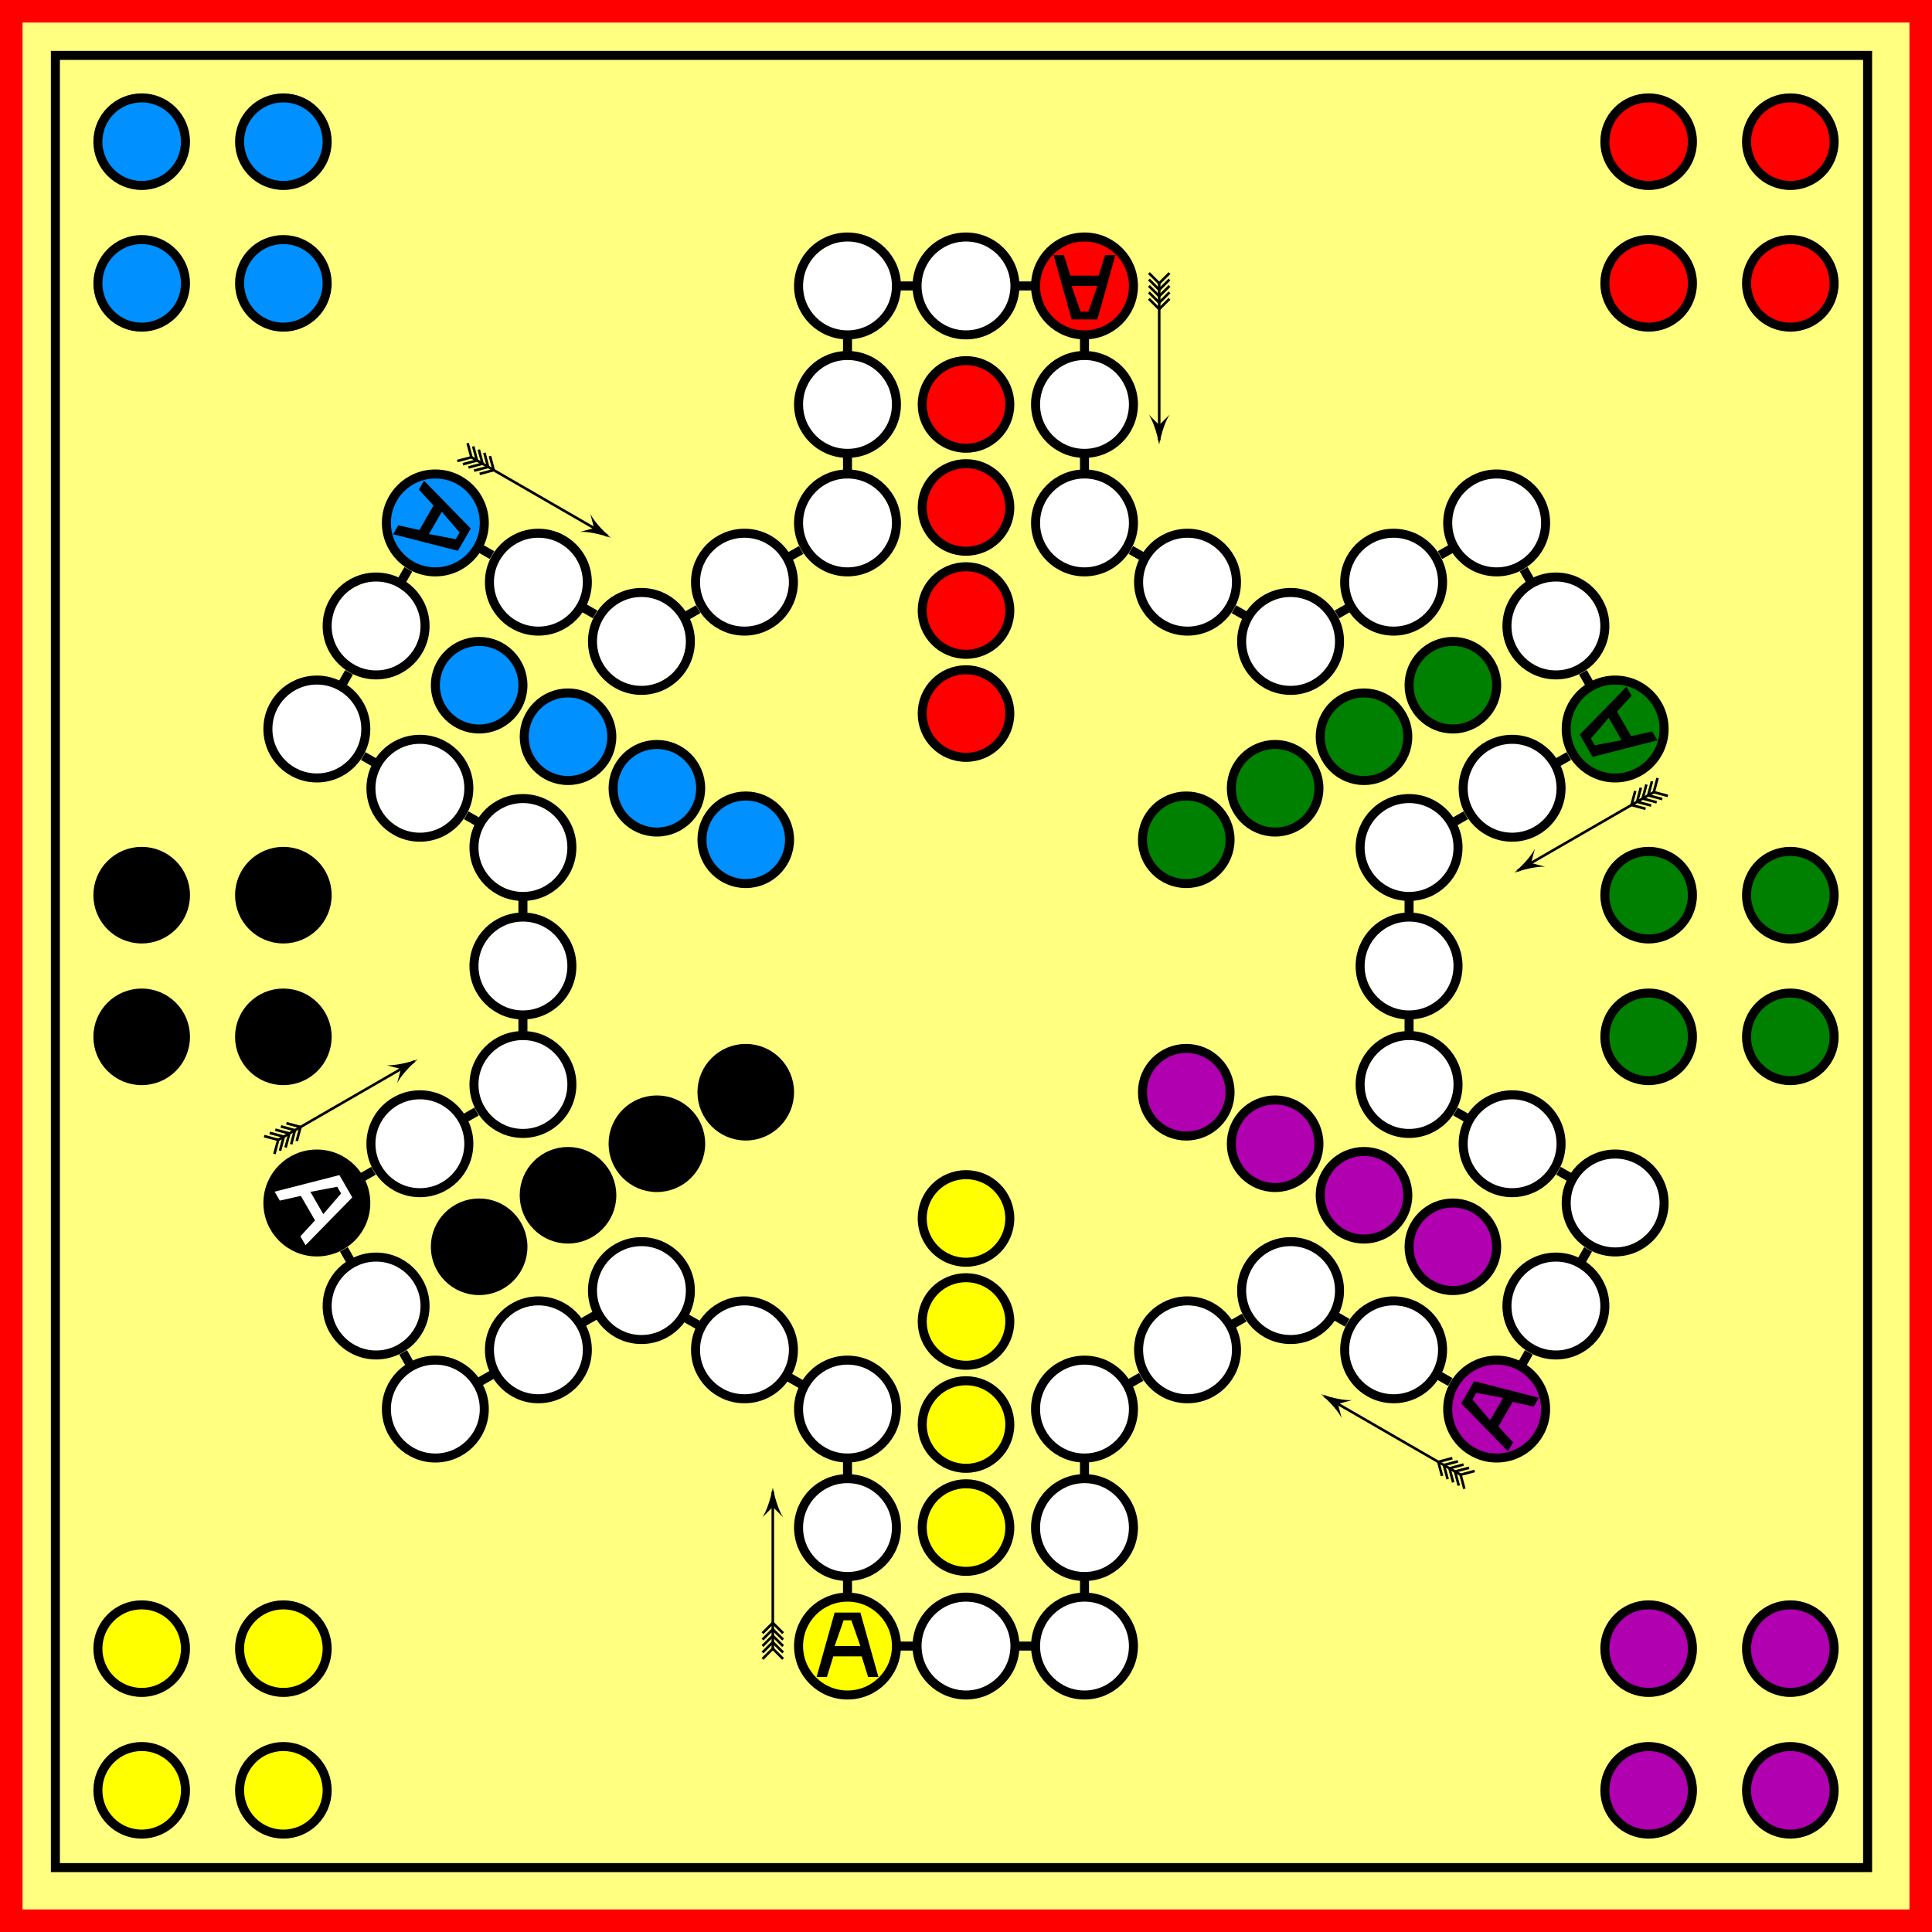
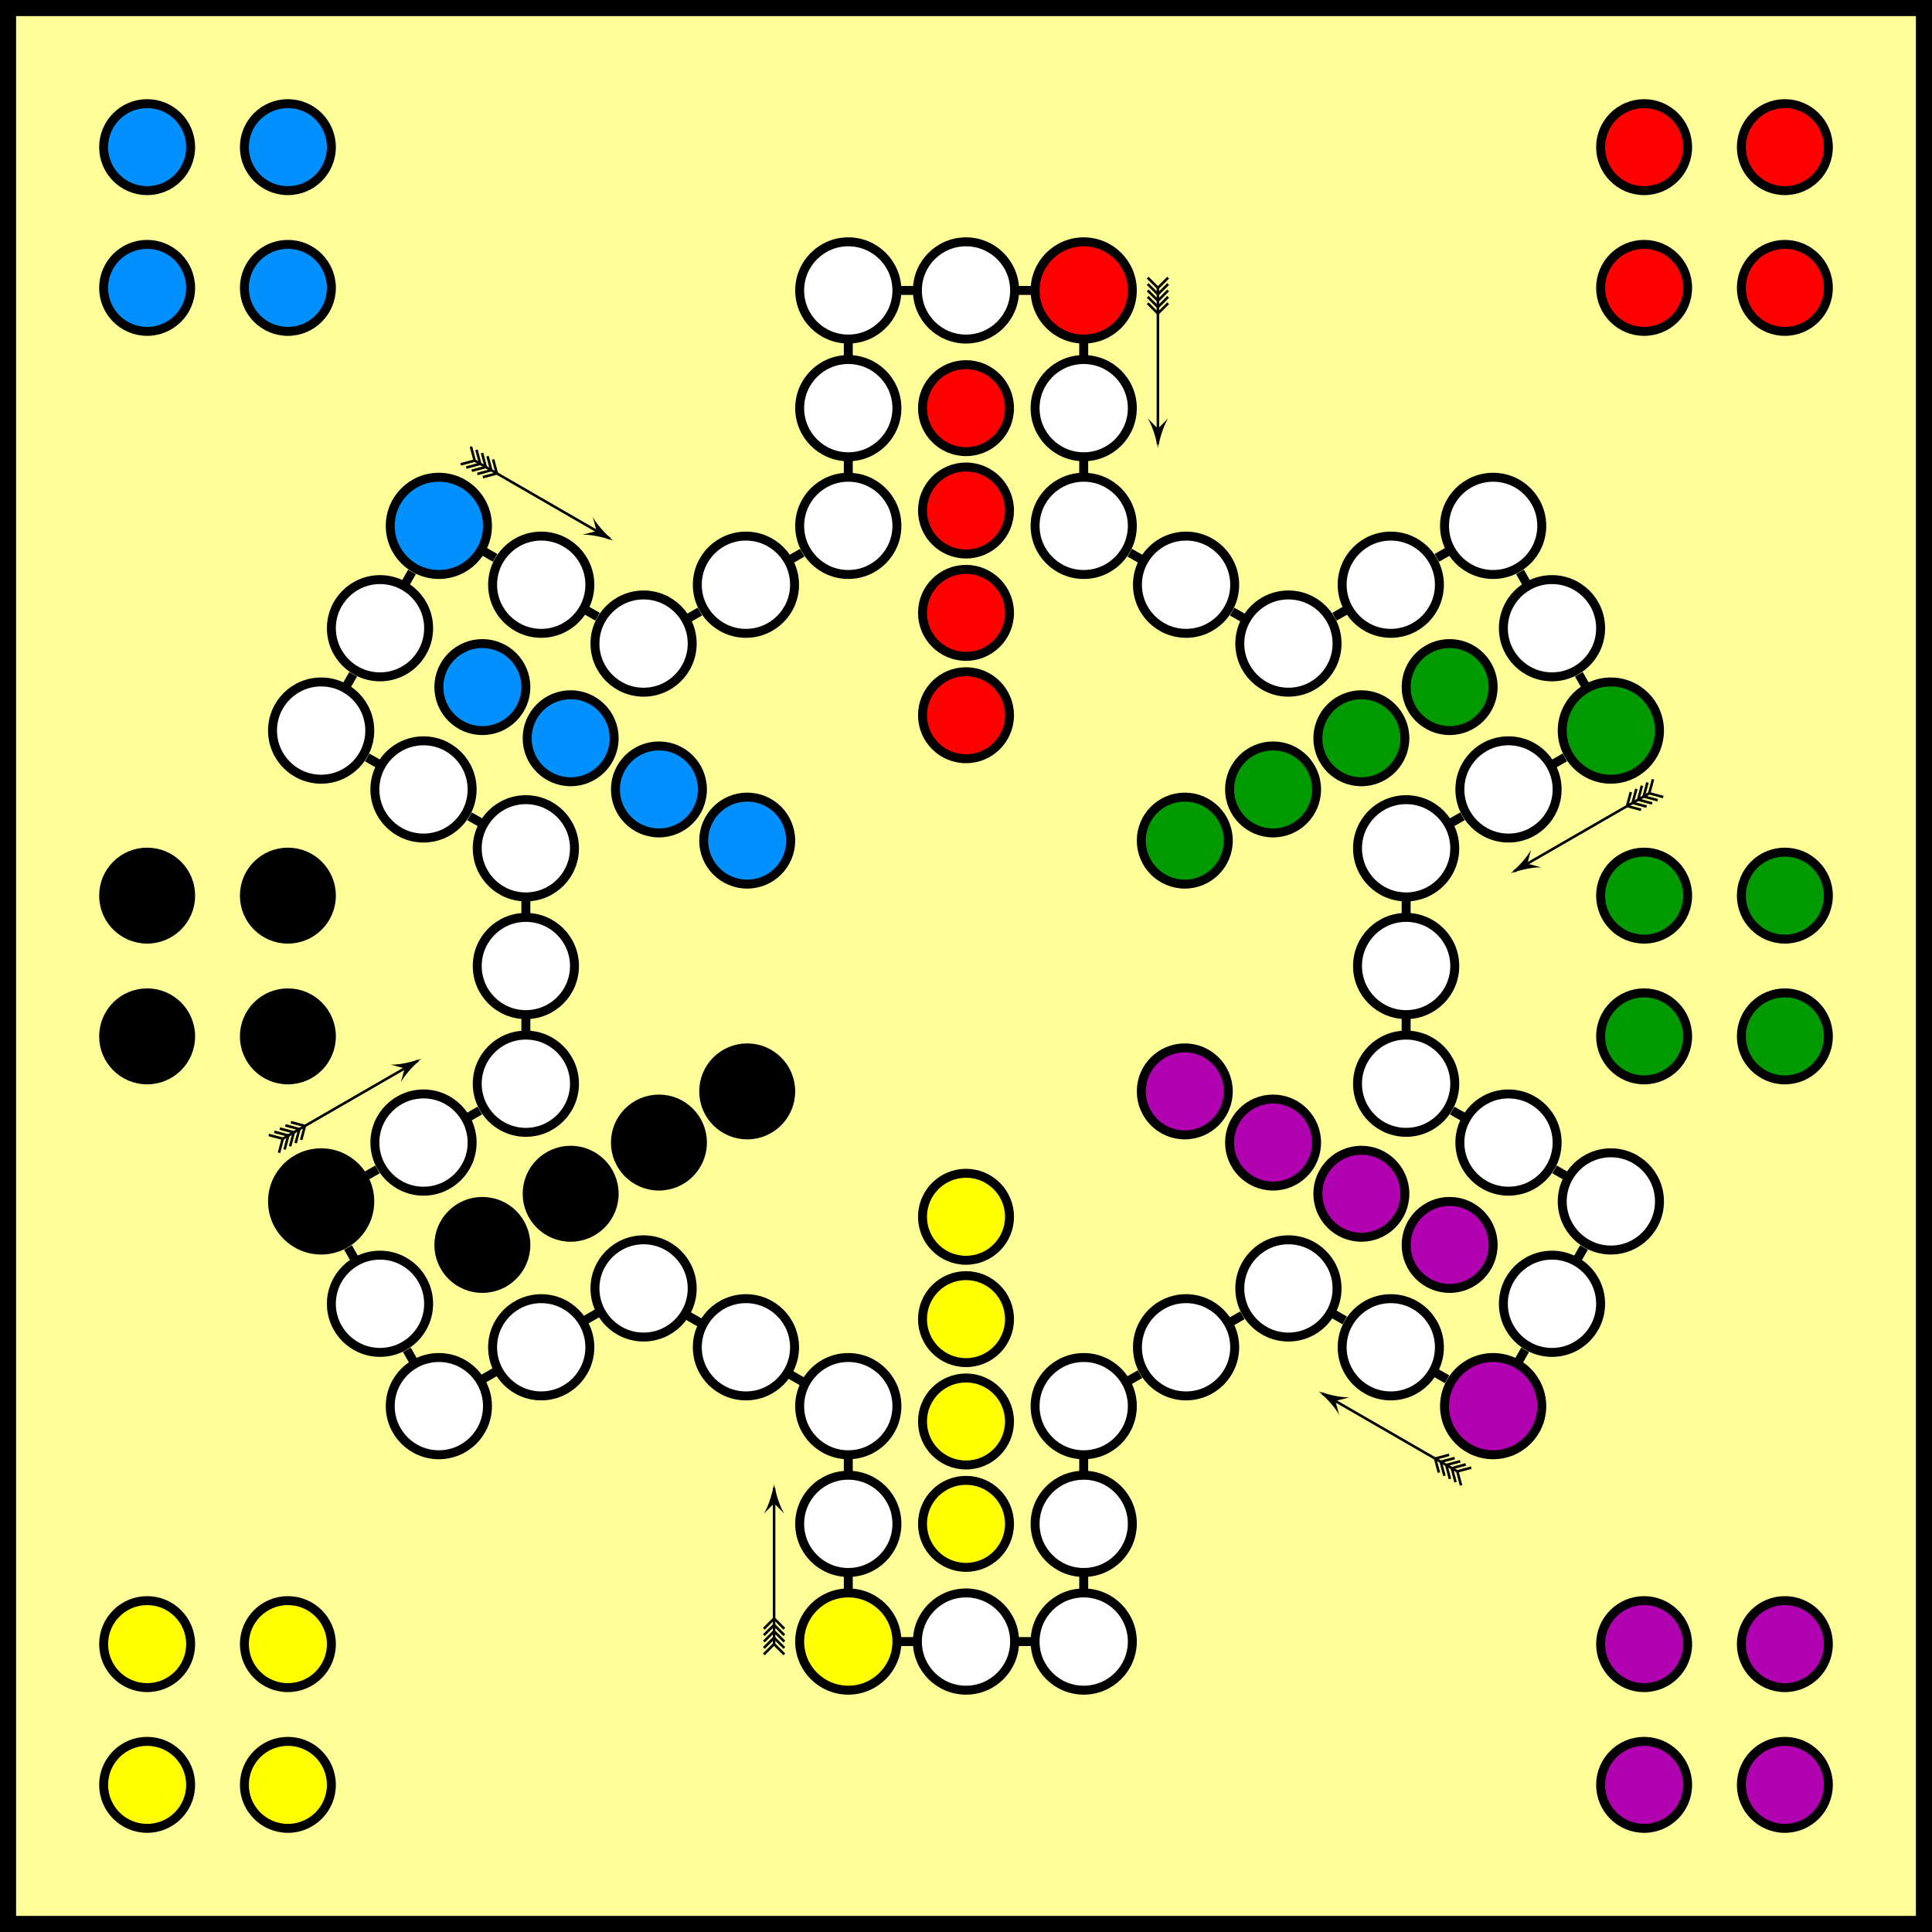
- <svg xmlns="http://www.w3.org/2000/svg" xmlns:xlink="http://www.w3.org/1999/xlink" width="1500" height="1500" version="1.1" id="svg13581">
+ <svg xmlns="http://www.w3.org/2000/svg" xmlns:xlink="http://www.w3.org/1999/xlink" width="1200" height="1200" version="1.1" id="svg13581">
  <defs id="defs13251">
-     <circle id="cw" cx="0" cy="0" r="38" fill="white" stroke="black" stroke-width="7" />
-     <circle id="cy" cx="0" cy="0" r="38" fill="yellow" stroke="black" stroke-width="7" />
-     <circle id="cg" cx="0" cy="0" r="38" fill="green" stroke="black" stroke-width="7" />
-     <circle id="cr" cx="0" cy="0" r="38" fill="red" stroke="black" stroke-width="7" />
-     <circle id="cb" cx="0" cy="0" r="38" fill="black" stroke="black" stroke-width="7" />
-     <circle id="cbl" cx="0" cy="0" r="38" fill="#0090ff" stroke="black" stroke-width="7" />
-     <circle id="cp" cx="0" cy="0" r="38" fill="#b000b0" stroke="black" stroke-width="7" />
-     <circle id="csy" cx="0" cy="0" r="34" fill="yellow" stroke="black" stroke-width="7" />
-     <circle id="csg" cx="0" cy="0" r="34" fill="green" stroke="black" stroke-width="7" />
-     <circle id="csr" cx="0" cy="0" r="34" fill="red" stroke="black" stroke-width="7" />
-     <circle id="csb" cx="0" cy="0" r="34" fill="black" stroke="black" stroke-width="7" />
-     <circle id="csbl" cx="0" cy="0" r="34" fill="#0090ff" stroke="black" stroke-width="7" />
-     <circle id="csp" cx="0" cy="0" r="34" fill="#b000b0" stroke="black" stroke-width="7" />
-     <line id="lh" x1="0" y1="0" x2="16" y2="0" stroke="black" stroke-width="7" />
-     <line id="lv" x1="0" y1="0" x2="0" y2="16" stroke="black" stroke-width="7" />
-     <line id="lru" x1="0" y1="0" x2="14" y2="8" stroke="black" stroke-width="7" />
-     <line id="lro" x1="0" y1="0" x2="14" y2="-8" stroke="black" stroke-width="7" />
-     <line id="llu" x1="0" y1="0" x2="-14" y2="8" stroke="black" stroke-width="7" />
-     <line id="llo" x1="0" y1="0" x2="-14" y2="-8" stroke="black" stroke-width="7" />
-     <line id="lru2" x1="0" y1="0" x2="8" y2="14" stroke="black" stroke-width="7" />
-     <line id="lro2" x1="0" y1="0" x2="8" y2="-14" stroke="black" stroke-width="7" />
-     <line id="llu2" x1="0" y1="0" x2="-8" y2="14" stroke="black" stroke-width="7" />
-     <line id="llo2" x1="0" y1="0" x2="-8" y2="-14" stroke="black" stroke-width="7" />
+     <circle id="cw" cx="0" cy="0" r="38" fill="#ffffff" stroke="#000000" stroke-width="7" />
+     <circle id="cy" cx="0" cy="0" r="38" fill="#ffff00" stroke="#000000" stroke-width="7" />
+     <circle id="cg" cx="0" cy="0" r="38" fill="#008000" stroke="#000000" stroke-width="7" />
+     <circle id="cr" cx="0" cy="0" r="38" fill="#ff0000" stroke="#000000" stroke-width="7" />
+     <circle id="cb" cx="0" cy="0" r="38" fill="#000000" stroke="#000000" stroke-width="7" />
+     <circle id="cbl" cx="0" cy="0" r="38" fill="#0090ff" stroke="#000000" stroke-width="7" />
+     <circle id="cp" cx="0" cy="0" r="38" fill="#b000b0" stroke="#000000" stroke-width="7" />
+     <circle id="csy" cx="0" cy="0" r="34" fill="#ffff00" stroke="#000000" stroke-width="7" />
+     <circle id="csg" cx="0" cy="0" r="34" fill="#008000" stroke="#000000" stroke-width="7" />
+     <circle id="csr" cx="0" cy="0" r="34" fill="#ff0000" stroke="#000000" stroke-width="7" />
+     <circle id="csb" cx="0" cy="0" r="34" fill="#000000" stroke="#000000" stroke-width="7" />
+     <circle id="csbl" cx="0" cy="0" r="34" fill="#0090ff" stroke="#000000" stroke-width="7" />
+     <circle id="csp" cx="0" cy="0" r="34" fill="#b000b0" stroke="#000000" stroke-width="7" />
+     <line id="lh" x1="0" y1="0" x2="16" y2="0" stroke="#000000" stroke-width="7" />
+     <line id="lv" x1="0" y1="0" x2="0" y2="16" stroke="#000000" stroke-width="7" />
+     <line id="lru" x1="0" y1="0" x2="14" y2="8" stroke="#000000" stroke-width="7" />
+     <line id="lro" x1="0" y1="0" x2="14" y2="-8" stroke="#000000" stroke-width="7" />
+     <line id="llu" x1="0" y1="0" x2="-14" y2="8" stroke="#000000" stroke-width="7" />
+     <line id="llo" x1="0" y1="0" x2="-14" y2="-8" stroke="#000000" stroke-width="7" />
+     <line id="lru2" x1="0" y1="0" x2="8" y2="14" stroke="#000000" stroke-width="7" />
+     <line id="lro2" x1="0" y1="0" x2="8" y2="-14" stroke="#000000" stroke-width="7" />
+     <line id="llu2" x1="0" y1="0" x2="-8" y2="14" stroke="#000000" stroke-width="7" />
+     <line id="llo2" x1="0" y1="0" x2="-8" y2="-14" stroke="#000000" stroke-width="7" />
    <symbol id="arrow">
-       <line x1="750" y1="750" x2="872" y2="750" stroke="black" stroke-width="2" id="line13173" />
-       <line x1="750" y1="750" x2="742" y2="742" stroke="black" stroke-width="2" id="line13175" />
-       <line x1="750" y1="750" x2="742" y2="758" stroke="black" stroke-width="2" id="line13177" />
-       <line x1="755" y1="750" x2="747" y2="742" stroke="black" stroke-width="2" id="line13179" />
-       <line x1="755" y1="750" x2="747" y2="758" stroke="black" stroke-width="2" id="line13181" />
-       <line x1="760" y1="750" x2="752" y2="742" stroke="black" stroke-width="2" id="line13183" />
-       <line x1="760" y1="750" x2="752" y2="758" stroke="black" stroke-width="2" id="line13185" />
-       <line x1="765" y1="750" x2="757" y2="742" stroke="black" stroke-width="2" id="line13187" />
-       <line x1="765" y1="750" x2="757" y2="758" stroke="black" stroke-width="2" id="line13189" />
-       <line x1="770" y1="750" x2="762" y2="742" stroke="black" stroke-width="2" id="line13191" />
-       <line x1="770" y1="750" x2="762" y2="758" stroke="black" stroke-width="2" id="line13193" />
-       <path d="M 875,750 A 70 20 0 0 1 852,742 l 8,8" id="path13195" />
-       <path d="M 875,750 A 70 20 0 0 0 852,758 l 8,-8" id="path13197" />
+       <line x1="750" y1="750" x2="872" y2="750" stroke="#000000" stroke-width="2" id="line13173" />
+       <line x1="750" y1="750" x2="742" y2="742" stroke="#000000" stroke-width="2" id="line13175" />
+       <line x1="750" y1="750" x2="742" y2="758" stroke="#000000" stroke-width="2" id="line13177" />
+       <line x1="755" y1="750" x2="747" y2="742" stroke="#000000" stroke-width="2" id="line13179" />
+       <line x1="755" y1="750" x2="747" y2="758" stroke="#000000" stroke-width="2" id="line13181" />
+       <line x1="760" y1="750" x2="752" y2="742" stroke="#000000" stroke-width="2" id="line13183" />
+       <line x1="760" y1="750" x2="752" y2="758" stroke="#000000" stroke-width="2" id="line13185" />
+       <line x1="765" y1="750" x2="757" y2="742" stroke="#000000" stroke-width="2" id="line13187" />
+       <line x1="765" y1="750" x2="757" y2="758" stroke="#000000" stroke-width="2" id="line13189" />
+       <line x1="770" y1="750" x2="762" y2="742" stroke="#000000" stroke-width="2" id="line13191" />
+       <line x1="770" y1="750" x2="762" y2="758" stroke="#000000" stroke-width="2" id="line13193" />
+       <path d="m 875,750 a 70,20 0 0 1 -23,-8 l 8,8" id="path13195" />
+       <path d="m 875,750 a 70,20 0 0 0 -23,8 l 8,-8" id="path13197" />
    </symbol>
    <symbol id="ya">
-       <path d="M 726,774 l 14,-50 l 20,0 l 14,50 l -8,0 l -5,-16 l -22,0 l -5,16 l -8,0" id="path13202" />
-       <path d="M 742,750 l 18,0 l -7,-20 l -6,0 l -7,20" fill="yellow" id="path13204" />
+       <path d="m 726,774 14,-50 h 20 l 14,50 h -8 l -5,-16 h -22 l -5,16 h -8" id="path13202" />
+       <path d="m 742,750 h 18 l -7,-20 h -6 l -7,20" fill="#ffff00" id="path13204" />
    </symbol>
    <symbol id="ra">
-       <path d="M 726,774 l 14,-50 l 20,0 l 14,50 l -8,0 l -5,-16 l -22,0 l -5,16 l -8,0" id="path13209" />
-       <path d="M 742,750 l 18,0 l -7,-20 l -6,0 l -7,20" fill="red" id="path13211" />
+       <path d="m 726,774 14,-50 h 20 l 14,50 h -8 l -5,-16 h -22 l -5,16 h -8" id="path13209" />
+       <path d="m 742,750 h 18 l -7,-20 h -6 l -7,20" fill="#ff0000" id="path13211" />
    </symbol>
    <symbol id="ga">
-       <path d="M 726,774 l 14,-50 l 20,0 l 14,50 l -8,0 l -5,-16 l -22,0 l -5,16 l -8,0" id="path13216" />
-       <path d="M 742,750 l 18,0 l -7,-20 l -6,0 l -7,20" fill="green" id="path13218" />
+       <path d="m 726,774 14,-50 h 20 l 14,50 h -8 l -5,-16 h -22 l -5,16 h -8" id="path13216" />
+       <path d="m 742,750 h 18 l -7,-20 h -6 l -7,20" fill="#008000" id="path13218" />
    </symbol>
    <symbol id="ba">
-       <path d="M 726,774 l 14,-50 l 20,0 l 14,50 l -8,0 l -5,-16 l -22,0 l -5,16 l -8,0" fill="white" id="path13223" />
-       <path d="M 742,750 l 18,0 l -7,-20 l -6,0 l -7,20" fill="black" id="path13225" />
+       <path d="m 726,774 14,-50 h 20 l 14,50 h -8 l -5,-16 h -22 l -5,16 h -8" fill="#ffffff" id="path13223" />
+       <path d="m 742,750 h 18 l -7,-20 h -6 l -7,20" fill="#000000" id="path13225" />
    </symbol>
    <symbol id="bla">
-       <path d="M 726,774 l 14,-50 l 20,0 l 14,50 l -8,0 l -5,-16 l -22,0 l -5,16 l -8,0" id="path13230" />
-       <path d="M 742,750 l 18,0 l -7,-20 l -6,0 l -7,20" fill="#0090ff" id="path13232" />
+       <path d="m 726,774 14,-50 h 20 l 14,50 h -8 l -5,-16 h -22 l -5,16 h -8" id="path13230" />
+       <path d="m 742,750 h 18 l -7,-20 h -6 l -7,20" fill="#0090ff" id="path13232" />
    </symbol>
    <symbol id="pa">
-       <path d="M 726,774 l 14,-50 l 20,0 l 14,50 l -8,0 l -5,-16 l -22,0 l -5,16 l -8,0" id="path13237" />
-       <path d="M 742,750 l 18,0 l -7,-20 l -6,0 l -7,20" fill="#b000b0" id="path13239" />
+       <path d="m 726,774 14,-50 h 20 l 14,50 h -8 l -5,-16 h -22 l -5,16 h -8" id="path13237" />
+       <path d="m 742,750 h 18 l -7,-20 h -6 l -7,20" fill="#b000b0" id="path13239" />
    </symbol>
    <symbol id="bb">
-       <path d="M 740,770 l 0,-40 l 8,0 A 12,12 0 0 1 750,754 l 0,-8 A 12,12 0 0 1 750,770 l -8,0" id="path13244" />
-       <path d="M 747,763 l 0,-9 l 1,0 A 6,4.5 0 0 1 748,763 l -1,0" fill="#ffff80" id="path13246" />
-       <path d="M 747,746 l 0,-9 l 1,0 A 6,4.5 0 0 1 748,746 l -1,0" fill="#ffff80" id="path13248" />
+       <path d="m 740,770 v -40 h 8 a 12.042,12.042 0 0 1 2,24 v -8 a 12,12 0 0 1 0,24 h -8" id="path13244" />
+       <path d="m 747,763 v -9 h 1 a 6,4.5 0 0 1 0,9 h -1" fill="#ffff80" id="path13246" />
+       <path d="m 747,746 v -9 h 1 a 6,4.5 0 0 1 0,9 h -1" fill="#ffff80" id="path13248" />
    </symbol>
  </defs>
-   <rect x="0" y="0" width="1500" height="1500" fill="#ffff80" stroke="red" stroke-width="35" id="rect13253" />
-   <rect x="43" y="43" width="1407" height="1407" fill="none" stroke="black" stroke-width="7" id="rect13255" />
-   <use x="658" y="222" xlink:href="#cw" id="use13257" />
-   <use x="696" y="222" xlink:href="#lh" id="use13259" />
-   <use x="750" y="222" xlink:href="#cw" id="use13261" />
-   <use x="788" y="222" xlink:href="#lh" id="use13263" />
-   <use x="842" y="222" xlink:href="#cr" id="use13265" />
-   <use x="658" y="260" xlink:href="#lv" id="use13267" />
-   <use x="842" y="260" xlink:href="#lv" id="use13269" />
-   <use x="658" y="314" xlink:href="#cw" id="use13271" />
-   <use x="842" y="314" xlink:href="#cw" id="use13273" />
-   <use x="658" y="352" xlink:href="#lv" id="use13275" />
-   <use x="842" y="352" xlink:href="#lv" id="use13277" />
-   <use x="658" y="406" xlink:href="#cw" id="use13279" />
-   <use x="842" y="406" xlink:href="#cw" id="use13281" />
-   <use x="622" y="427" xlink:href="#llu" id="use13283" />
-   <use x="878" y="427" xlink:href="#lru" id="use13285" />
-   <use x="578" y="452" xlink:href="#cw" id="use13287" />
-   <use x="922" y="452" xlink:href="#cw" id="use13289" />
-   <use x="542" y="473" xlink:href="#llu" id="use13291" />
-   <use x="958" y="473" xlink:href="#lru" id="use13293" />
-   <use x="498" y="498" xlink:href="#cw" id="use13295" />
-   <use x="1002" y="498" xlink:href="#cw" id="use13297" />
-   <use x="1038" y="477" xlink:href="#lro" id="use13299" />
-   <use x="462" y="477" xlink:href="#llo" id="use13301" />
-   <use x="418" y="452" xlink:href="#cw" id="use13303" />
-   <use x="1082" y="452" xlink:href="#cw" id="use13305" />
-   <use x="382" y="431" xlink:href="#llo" id="use13307" />
-   <use x="1118" y="431" xlink:href="#lro" id="use13309" />
-   <use x="338" y="406" xlink:href="#cbl" id="use13311" />
-   <use x="1162" y="406" xlink:href="#cw" id="use13313" />
-   <use x="317" y="442" xlink:href="#llu2" id="use13315" />
-   <use x="1183" y="442" xlink:href="#lru2" id="use13317" />
-   <use x="292" y="486" xlink:href="#cw" id="use13319" />
-   <use x="1208" y="486" xlink:href="#cw" id="use13321" />
-   <use x="271" y="522" xlink:href="#llu2" id="use13323" />
-   <use x="1229" y="522" xlink:href="#lru2" id="use13325" />
-   <use x="246" y="566" xlink:href="#cw" id="use13327" />
-   <use x="1254" y="566" xlink:href="#cg" id="use13329" />
-   <use x="282" y="587" xlink:href="#lru" id="use13331" />
-   <use x="1218" y="587" xlink:href="#llu" id="use13333" />
-   <use x="326" y="612" xlink:href="#cw" id="use13335" />
-   <use x="1174" y="612" xlink:href="#cw" id="use13337" />
-   <use x="362" y="633" xlink:href="#lru" id="use13339" />
-   <use x="1138" y="633" xlink:href="#llu" id="use13341" />
-   <use x="406" y="658" xlink:href="#cw" id="use13343" />
-   <use x="1094" y="658" xlink:href="#cw" id="use13345" />
-   <use x="406" y="696" xlink:href="#lv" id="use13347" />
-   <use x="1094" y="696" xlink:href="#lv" id="use13349" />
-   <use x="406" y="750" xlink:href="#cw" id="use13351" />
-   <use x="1094" y="750" xlink:href="#cw" id="use13353" />
-   <use x="406" y="788" xlink:href="#lv" id="use13355" />
-   <use x="1094" y="788" xlink:href="#lv" id="use13357" />
-   <use x="406" y="842" xlink:href="#cw" id="use13359" />
-   <use x="1094" y="842" xlink:href="#cw" id="use13361" />
-   <use x="370" y="863" xlink:href="#llu" id="use13363" />
-   <use x="1130" y="863" xlink:href="#lru" id="use13365" />
-   <use x="326" y="888" xlink:href="#cw" id="use13367" />
-   <use x="1174" y="888" xlink:href="#cw" id="use13369" />
-   <use x="290" y="909" xlink:href="#llu" id="use13371" />
-   <use x="1210" y="909" xlink:href="#lru" id="use13373" />
-   <use x="246" y="934" xlink:href="#cb" id="use13375" />
-   <use x="1254" y="934" xlink:href="#cw" id="use13377" />
-   <use x="267" y="970" xlink:href="#lru2" id="use13379" />
-   <use x="1233" y="970" xlink:href="#llu2" id="use13381" />
-   <use x="292" y="1014" xlink:href="#cw" id="use13383" />
-   <use x="1208" y="1014" xlink:href="#cw" id="use13385" />
-   <use x="313" y="1050" xlink:href="#lru2" id="use13387" />
-   <use x="1187" y="1050" xlink:href="#llu2" id="use13389" />
-   <use x="338" y="1094" xlink:href="#cw" id="use13391" />
-   <use x="1162" y="1094" xlink:href="#cp" id="use13393" />
-   <use x="372" y="1073" xlink:href="#lro" id="use13395" />
-   <use x="1126" y="1073" xlink:href="#llo" id="use13397" />
-   <use x="418" y="1048" xlink:href="#cw" id="use13399" />
-   <use x="1082" y="1048" xlink:href="#cw" id="use13401" />
-   <use x="452" y="1027" xlink:href="#lro" id="use13403" />
-   <use x="1046" y="1027" xlink:href="#llo" id="use13405" />
-   <use x="498" y="1002" xlink:href="#cw" id="use13407" />
-   <use x="1002" y="1002" xlink:href="#cw" id="use13409" />
-   <use x="532" y="1023" xlink:href="#lru" id="use13411" />
-   <use x="966" y="1023" xlink:href="#llu" id="use13413" />
-   <use x="578" y="1048" xlink:href="#cw" id="use13415" />
-   <use x="922" y="1048" xlink:href="#cw" id="use13417" />
-   <use x="612" y="1069" xlink:href="#lru" id="use13419" />
-   <use x="886" y="1069" xlink:href="#llu" id="use13421" />
-   <use x="658" y="1094" xlink:href="#cw" id="use13423" />
-   <use x="842" y="1094" xlink:href="#cw" id="use13425" />
-   <use x="658" y="1132" xlink:href="#lv" id="use13427" />
-   <use x="842" y="1132" xlink:href="#lv" id="use13429" />
-   <use x="658" y="1186" xlink:href="#cw" id="use13431" />
-   <use x="842" y="1186" xlink:href="#cw" id="use13433" />
-   <use x="658" y="1224" xlink:href="#lv" id="use13435" />
-   <use x="842" y="1224" xlink:href="#lv" id="use13437" />
-   <use x="658" y="1278" xlink:href="#cy" id="use13439" />
-   <use x="842" y="1278" xlink:href="#cw" id="use13441" />
-   <use x="696" y="1278" xlink:href="#lh" id="use13443" />
-   <use x="788" y="1278" xlink:href="#lh" id="use13445" />
-   <use x="750" y="1278" xlink:href="#cw" id="use13447" />
-   <use x="750" y="1186" xlink:href="#csy" id="use13449" />
-   <use x="750" y="1106" xlink:href="#csy" id="use13451" />
-   <use x="750" y="1026" xlink:href="#csy" id="use13453" />
-   <use x="750" y="946" xlink:href="#csy" id="use13455" />
-   <use x="750" y="554" xlink:href="#csr" id="use13457" />
-   <use x="750" y="474" xlink:href="#csr" id="use13459" />
-   <use x="750" y="394" xlink:href="#csr" id="use13461" />
-   <use x="750" y="314" xlink:href="#csr" id="use13463" />
-   <use x="372" y="532" xlink:href="#csbl" id="use13465" />
-   <use x="441" y="572" xlink:href="#csbl" id="use13467" />
-   <use x="510" y="612" xlink:href="#csbl" id="use13469" />
-   <use x="579" y="652" xlink:href="#csbl" id="use13471" />
-   <use x="372" y="968" xlink:href="#csb" id="use13473" />
-   <use x="441" y="928" xlink:href="#csb" id="use13475" />
-   <use x="510" y="888" xlink:href="#csb" id="use13477" />
-   <use x="579" y="848" xlink:href="#csb" id="use13479" />
-   <use x="1128" y="968" xlink:href="#csp" id="use13481" />
-   <use x="1059" y="928" xlink:href="#csp" id="use13483" />
-   <use x="990" y="888" xlink:href="#csp" id="use13485" />
-   <use x="921" y="848" xlink:href="#csp" id="use13487" />
-   <use x="1128" y="532" xlink:href="#csg" id="use13489" />
-   <use x="1059" y="572" xlink:href="#csg" id="use13491" />
-   <use x="990" y="612" xlink:href="#csg" id="use13493" />
-   <use x="921" y="652" xlink:href="#csg" id="use13495" />
-   <use x="220" y="1280" xlink:href="#csy" id="use13497" />
-   <use x="220" y="1390" xlink:href="#csy" id="use13499" />
-   <use x="110" y="1280" xlink:href="#csy" id="use13501" />
-   <use x="110" y="1390" xlink:href="#csy" id="use13503" />
-   <use x="1280" y="1280" xlink:href="#csp" id="use13505" />
-   <use x="1280" y="1390" xlink:href="#csp" id="use13507" />
-   <use x="1390" y="1280" xlink:href="#csp" id="use13509" />
-   <use x="1390" y="1390" xlink:href="#csp" id="use13511" />
-   <use x="1280" y="110" xlink:href="#csr" id="use13513" />
-   <use x="1280" y="220" xlink:href="#csr" id="use13515" />
-   <use x="1390" y="110" xlink:href="#csr" id="use13517" />
-   <use x="1390" y="220" xlink:href="#csr" id="use13519" />
-   <use x="110" y="110" xlink:href="#csbl" id="use13521" />
-   <use x="110" y="220" xlink:href="#csbl" id="use13523" />
-   <use x="220" y="110" xlink:href="#csbl" id="use13525" />
-   <use x="220" y="220" xlink:href="#csbl" id="use13527" />
-   <use x="110" y="695" xlink:href="#csb" id="use13529" />
-   <use x="110" y="805" xlink:href="#csb" id="use13531" />
-   <use x="220" y="695" xlink:href="#csb" id="use13533" />
-   <use x="220" y="805" xlink:href="#csb" id="use13535" />
-   <use x="1280" y="695" xlink:href="#csg" id="use13537" />
-   <use x="1280" y="805" xlink:href="#csg" id="use13539" />
-   <use x="1390" y="695" xlink:href="#csg" id="use13541" />
-   <use x="1390" y="805" xlink:href="#csg" id="use13543" />
-   <use xlink:href="#arrow" transform="translate(-384,-395) rotate(30,750,750)" id="use13545" />
-   <use xlink:href="#arrow" transform="translate(150,-530) rotate(90,750,750)" id="use13547" />
-   <use xlink:href="#arrow" transform="translate(534,-135) rotate(150,750,750)" id="use13549" />
-   <use xlink:href="#arrow" transform="translate(384,395) rotate(210,750,750)" id="use13551" />
-   <use xlink:href="#arrow" transform="translate(-150,530) rotate(270,750,750)" id="use13553" />
-   <use xlink:href="#arrow" transform="translate(-534,135) rotate(330,750,750)" id="use13555" />
-   <use xlink:href="#ya" transform="translate(-92,528)" id="use13557" />
-   <use xlink:href="#ga" transform="translate(504,-184) rotate(240,750,750)" id="use13559" />
-   <use xlink:href="#ra" transform="translate(92,-528) rotate(180,750,750)" id="use13561" />
-   <use xlink:href="#ba" transform="translate(-504,184) rotate(60,750,750)" id="use13563" />
-   <use xlink:href="#bla" transform="translate(-412,-344) rotate(120,750,750)" id="use13565" />
-   <use xlink:href="#pa" transform="translate(412,344) rotate(300,750,750)" id="use13567" />
+   <g id="g5796" transform="translate(-24.31772,1285.561)">
+     <rect x="24.318" y="-1285.561" width="1200" height="1200" style="fill:#000000;stroke:none" id="rect1357" />
+     <rect x="34.318" y="-1275.561" width="1180" height="1180" style="fill:#ffff99;stroke:none" id="rect1359" />
+     <g id="g5641" transform="translate(38.20303,-1238.988)">
+       <use x="658" y="222" xlink:href="#cw" id="use13257" transform="matrix(0.794702,0,0,0.794702,-9.911813,-42.59856)" width="100%" height="100%" />
+       <use x="696" y="222" xlink:href="#lh" id="use13259" transform="matrix(0.794702,0,0,0.794702,-9.911813,-42.59856)" width="100%" height="100%" />
+       <use x="750" y="222" xlink:href="#cw" id="use13261" transform="matrix(0.794702,0,0,0.794702,-9.911813,-42.59856)" width="100%" height="100%" />
+       <use x="788" y="222" xlink:href="#lh" id="use13263" transform="matrix(0.794702,0,0,0.794702,-9.911813,-42.59856)" width="100%" height="100%" />
+       <use x="842" y="222" xlink:href="#cr" id="use13265" transform="matrix(0.794702,0,0,0.794702,-9.911813,-42.59856)" width="100%" height="100%" />
+       <use x="658" y="260" xlink:href="#lv" id="use13267" transform="matrix(0.794702,0,0,0.794702,-9.911813,-42.59856)" width="100%" height="100%" />
+       <use x="842" y="260" xlink:href="#lv" id="use13269" transform="matrix(0.794702,0,0,0.794702,-9.911813,-42.59856)" width="100%" height="100%" />
+       <use x="658" y="314" xlink:href="#cw" id="use13271" transform="matrix(0.794702,0,0,0.794702,-9.911813,-42.59856)" width="100%" height="100%" />
+       <use x="842" y="314" xlink:href="#cw" id="use13273" transform="matrix(0.794702,0,0,0.794702,-9.911813,-42.59856)" width="100%" height="100%" />
+       <use x="658" y="352" xlink:href="#lv" id="use13275" transform="matrix(0.794702,0,0,0.794702,-9.911813,-42.59856)" width="100%" height="100%" />
+       <use x="842" y="352" xlink:href="#lv" id="use13277" transform="matrix(0.794702,0,0,0.794702,-9.911813,-42.59856)" width="100%" height="100%" />
+       <use x="658" y="406" xlink:href="#cw" id="use13279" transform="matrix(0.794702,0,0,0.794702,-9.911813,-42.59856)" width="100%" height="100%" />
+       <use x="842" y="406" xlink:href="#cw" id="use13281" transform="matrix(0.794702,0,0,0.794702,-9.911813,-42.59856)" width="100%" height="100%" />
+       <use x="622" y="427" xlink:href="#llu" id="use13283" transform="matrix(0.794702,0,0,0.794702,-9.911813,-42.59856)" width="100%" height="100%" />
+       <use x="878" y="427" xlink:href="#lru" id="use13285" transform="matrix(0.794702,0,0,0.794702,-9.911813,-42.59856)" width="100%" height="100%" />
+       <use x="578" y="452" xlink:href="#cw" id="use13287" transform="matrix(0.794702,0,0,0.794702,-9.911813,-42.59856)" width="100%" height="100%" />
+       <use x="922" y="452" xlink:href="#cw" id="use13289" transform="matrix(0.794702,0,0,0.794702,-9.911813,-42.59856)" width="100%" height="100%" />
+       <use x="542" y="473" xlink:href="#llu" id="use13291" transform="matrix(0.794702,0,0,0.794702,-9.911813,-42.59856)" width="100%" height="100%" />
+       <use x="958" y="473" xlink:href="#lru" id="use13293" transform="matrix(0.794702,0,0,0.794702,-9.911813,-42.59856)" width="100%" height="100%" />
+       <use x="498" y="498" xlink:href="#cw" id="use13295" transform="matrix(0.794702,0,0,0.794702,-9.911813,-42.59856)" width="100%" height="100%" />
+       <use x="1002" y="498" xlink:href="#cw" id="use13297" transform="matrix(0.794702,0,0,0.794702,-9.911813,-42.59856)" width="100%" height="100%" />
+       <use x="1038" y="477" xlink:href="#lro" id="use13299" transform="matrix(0.794702,0,0,0.794702,-9.911813,-42.59856)" width="100%" height="100%" />
+       <use x="462" y="477" xlink:href="#llo" id="use13301" transform="matrix(0.794702,0,0,0.794702,-9.911813,-42.59856)" width="100%" height="100%" />
+       <use x="418" y="452" xlink:href="#cw" id="use13303" transform="matrix(0.794702,0,0,0.794702,-9.911813,-42.59856)" width="100%" height="100%" />
+       <use x="1082" y="452" xlink:href="#cw" id="use13305" transform="matrix(0.794702,0,0,0.794702,-9.911813,-42.59856)" width="100%" height="100%" />
+       <use x="382" y="431" xlink:href="#llo" id="use13307" transform="matrix(0.794702,0,0,0.794702,-9.911813,-42.59856)" width="100%" height="100%" />
+       <use x="1118" y="431" xlink:href="#lro" id="use13309" transform="matrix(0.794702,0,0,0.794702,-9.911813,-42.59856)" width="100%" height="100%" />
+       <use x="338" y="406" xlink:href="#cbl" id="use13311" transform="matrix(0.794702,0,0,0.794702,-9.911813,-42.59856)" width="100%" height="100%" />
+       <use x="1162" y="406" xlink:href="#cw" id="use13313" transform="matrix(0.794702,0,0,0.794702,-9.911813,-42.59856)" width="100%" height="100%" />
+       <use x="317" y="442" xlink:href="#llu2" id="use13315" transform="matrix(0.794702,0,0,0.794702,-9.911813,-42.59856)" width="100%" height="100%" />
+       <use x="1183" y="442" xlink:href="#lru2" id="use13317" transform="matrix(0.794702,0,0,0.794702,-9.911813,-42.59856)" width="100%" height="100%" />
+       <use x="292" y="486" xlink:href="#cw" id="use13319" transform="matrix(0.794702,0,0,0.794702,-9.911813,-42.59856)" width="100%" height="100%" />
+       <use x="1208" y="486" xlink:href="#cw" id="use13321" transform="matrix(0.794702,0,0,0.794702,-9.911813,-42.59856)" width="100%" height="100%" />
+       <use x="271" y="522" xlink:href="#llu2" id="use13323" transform="matrix(0.794702,0,0,0.794702,-9.911813,-42.59856)" width="100%" height="100%" />
+       <use x="1229" y="522" xlink:href="#lru2" id="use13325" transform="matrix(0.794702,0,0,0.794702,-9.911813,-42.59856)" width="100%" height="100%" />
+       <use x="246" y="566" xlink:href="#cw" id="use13327" transform="matrix(0.794702,0,0,0.794702,-9.911813,-42.59856)" width="100%" height="100%" />
+       <path id="use13329" style="fill:#009900;fill-opacity:1;stroke:#000000;stroke-width:5.563" d="m 1016.843,407.203 a 30.199,30.199 0 0 1 -30.199,30.199 30.199,30.199 0 0 1 -30.199,-30.199 30.199,30.199 0 0 1 30.199,-30.199 30.199,30.199 0 0 1 30.199,30.199 z" />
+       <use x="282" y="587" xlink:href="#lru" id="use13331" transform="matrix(0.794702,0,0,0.794702,-9.911813,-42.59856)" width="100%" height="100%" />
+       <use x="1218" y="587" xlink:href="#llu" id="use13333" transform="matrix(0.794702,0,0,0.794702,-9.911813,-42.59856)" width="100%" height="100%" />
+       <use x="326" y="612" xlink:href="#cw" id="use13335" transform="matrix(0.794702,0,0,0.794702,-9.911813,-42.59856)" width="100%" height="100%" />
+       <use x="1174" y="612" xlink:href="#cw" id="use13337" transform="matrix(0.794702,0,0,0.794702,-9.911813,-42.59856)" width="100%" height="100%" />
+       <use x="362" y="633" xlink:href="#lru" id="use13339" transform="matrix(0.794702,0,0,0.794702,-9.911813,-42.59856)" width="100%" height="100%" />
+       <use x="1138" y="633" xlink:href="#llu" id="use13341" transform="matrix(0.794702,0,0,0.794702,-9.911813,-42.59856)" width="100%" height="100%" />
+       <use x="406" y="658" xlink:href="#cw" id="use13343" transform="matrix(0.794702,0,0,0.794702,-9.911813,-42.59856)" width="100%" height="100%" />
+       <use x="1094" y="658" xlink:href="#cw" id="use13345" transform="matrix(0.794702,0,0,0.794702,-9.911813,-42.59856)" width="100%" height="100%" />
+       <use x="406" y="696" xlink:href="#lv" id="use13347" transform="matrix(0.794702,0,0,0.794702,-9.911813,-42.59856)" width="100%" height="100%" />
+       <use x="1094" y="696" xlink:href="#lv" id="use13349" transform="matrix(0.794702,0,0,0.794702,-9.911813,-42.59856)" width="100%" height="100%" />
+       <use x="406" y="750" xlink:href="#cw" id="use13351" transform="matrix(0.794702,0,0,0.794702,-9.911813,-42.59856)" width="100%" height="100%" />
+       <use x="1094" y="750" xlink:href="#cw" id="use13353" transform="matrix(0.794702,0,0,0.794702,-9.911813,-42.59856)" width="100%" height="100%" />
+       <use x="406" y="788" xlink:href="#lv" id="use13355" transform="matrix(0.794702,0,0,0.794702,-9.911813,-42.59856)" width="100%" height="100%" />
+       <use x="1094" y="788" xlink:href="#lv" id="use13357" transform="matrix(0.794702,0,0,0.794702,-9.911813,-42.59856)" width="100%" height="100%" />
+       <use x="406" y="842" xlink:href="#cw" id="use13359" transform="matrix(0.794702,0,0,0.794702,-9.911813,-42.59856)" width="100%" height="100%" />
+       <use x="1094" y="842" xlink:href="#cw" id="use13361" transform="matrix(0.794702,0,0,0.794702,-9.911813,-42.59856)" width="100%" height="100%" />
+       <use x="370" y="863" xlink:href="#llu" id="use13363" transform="matrix(0.794702,0,0,0.794702,-9.911813,-42.59856)" width="100%" height="100%" />
+       <use x="1130" y="863" xlink:href="#lru" id="use13365" transform="matrix(0.794702,0,0,0.794702,-9.911813,-42.59856)" width="100%" height="100%" />
+       <use x="326" y="888" xlink:href="#cw" id="use13367" transform="matrix(0.794702,0,0,0.794702,-9.911813,-42.59856)" width="100%" height="100%" />
+       <use x="1174" y="888" xlink:href="#cw" id="use13369" transform="matrix(0.794702,0,0,0.794702,-9.911813,-42.59856)" width="100%" height="100%" />
+       <use x="290" y="909" xlink:href="#llu" id="use13371" transform="matrix(0.794702,0,0,0.794702,-9.911813,-42.59856)" width="100%" height="100%" />
+       <use x="1210" y="909" xlink:href="#lru" id="use13373" transform="matrix(0.794702,0,0,0.794702,-9.911813,-42.59856)" width="100%" height="100%" />
+       <use x="246" y="934" xlink:href="#cb" id="use13375" transform="matrix(0.794702,0,0,0.794702,-9.911813,-42.59856)" width="100%" height="100%" />
+       <use x="1254" y="934" xlink:href="#cw" id="use13377" transform="matrix(0.794702,0,0,0.794702,-9.911813,-42.59856)" width="100%" height="100%" />
+       <use x="267" y="970" xlink:href="#lru2" id="use13379" transform="matrix(0.794702,0,0,0.794702,-9.911813,-42.59856)" width="100%" height="100%" />
+       <use x="1233" y="970" xlink:href="#llu2" id="use13381" transform="matrix(0.794702,0,0,0.794702,-9.911813,-42.59856)" width="100%" height="100%" />
+       <use x="292" y="1014" xlink:href="#cw" id="use13383" transform="matrix(0.794702,0,0,0.794702,-9.911813,-42.59856)" width="100%" height="100%" />
+       <use x="1208" y="1014" xlink:href="#cw" id="use13385" transform="matrix(0.794702,0,0,0.794702,-9.911813,-42.59856)" width="100%" height="100%" />
+       <use x="313" y="1050" xlink:href="#lru2" id="use13387" transform="matrix(0.794702,0,0,0.794702,-9.911813,-42.59856)" width="100%" height="100%" />
+       <use x="1187" y="1050" xlink:href="#llu2" id="use13389" transform="matrix(0.794702,0,0,0.794702,-9.911813,-42.59856)" width="100%" height="100%" />
+       <use x="338" y="1094" xlink:href="#cw" id="use13391" transform="matrix(0.794702,0,0,0.794702,-9.911813,-42.59856)" width="100%" height="100%" />
+       <use x="1162" y="1094" xlink:href="#cp" id="use13393" transform="matrix(0.794702,0,0,0.794702,-9.911813,-42.59856)" width="100%" height="100%" />
+       <use x="372" y="1073" xlink:href="#lro" id="use13395" transform="matrix(0.794702,0,0,0.794702,-9.911813,-42.59856)" width="100%" height="100%" />
+       <use x="1126" y="1073" xlink:href="#llo" id="use13397" transform="matrix(0.794702,0,0,0.794702,-9.911813,-42.59856)" width="100%" height="100%" />
+       <use x="418" y="1048" xlink:href="#cw" id="use13399" transform="matrix(0.794702,0,0,0.794702,-9.911813,-42.59856)" width="100%" height="100%" />
+       <use x="1082" y="1048" xlink:href="#cw" id="use13401" transform="matrix(0.794702,0,0,0.794702,-9.911813,-42.59856)" width="100%" height="100%" />
+       <use x="452" y="1027" xlink:href="#lro" id="use13403" transform="matrix(0.794702,0,0,0.794702,-9.911813,-42.59856)" width="100%" height="100%" />
+       <use x="1046" y="1027" xlink:href="#llo" id="use13405" transform="matrix(0.794702,0,0,0.794702,-9.911813,-42.59856)" width="100%" height="100%" />
+       <use x="498" y="1002" xlink:href="#cw" id="use13407" transform="matrix(0.794702,0,0,0.794702,-9.911813,-42.59856)" width="100%" height="100%" />
+       <use x="1002" y="1002" xlink:href="#cw" id="use13409" transform="matrix(0.794702,0,0,0.794702,-9.911813,-42.59856)" width="100%" height="100%" />
+       <use x="532" y="1023" xlink:href="#lru" id="use13411" transform="matrix(0.794702,0,0,0.794702,-9.911813,-42.59856)" width="100%" height="100%" />
+       <use x="966" y="1023" xlink:href="#llu" id="use13413" transform="matrix(0.794702,0,0,0.794702,-9.911813,-42.59856)" width="100%" height="100%" />
+       <use x="578" y="1048" xlink:href="#cw" id="use13415" transform="matrix(0.794702,0,0,0.794702,-9.911813,-42.59856)" width="100%" height="100%" />
+       <use x="922" y="1048" xlink:href="#cw" id="use13417" transform="matrix(0.794702,0,0,0.794702,-9.911813,-42.59856)" width="100%" height="100%" />
+       <use x="612" y="1069" xlink:href="#lru" id="use13419" transform="matrix(0.794702,0,0,0.794702,-9.911813,-42.59856)" width="100%" height="100%" />
+       <use x="886" y="1069" xlink:href="#llu" id="use13421" transform="matrix(0.794702,0,0,0.794702,-9.911813,-42.59856)" width="100%" height="100%" />
+       <use x="658" y="1094" xlink:href="#cw" id="use13423" transform="matrix(0.794702,0,0,0.794702,-9.911813,-42.59856)" width="100%" height="100%" />
+       <use x="842" y="1094" xlink:href="#cw" id="use13425" transform="matrix(0.794702,0,0,0.794702,-9.911813,-42.59856)" width="100%" height="100%" />
+       <use x="658" y="1132" xlink:href="#lv" id="use13427" transform="matrix(0.794702,0,0,0.794702,-9.911813,-42.59856)" width="100%" height="100%" />
+       <use x="842" y="1132" xlink:href="#lv" id="use13429" transform="matrix(0.794702,0,0,0.794702,-9.911813,-42.59856)" width="100%" height="100%" />
+       <use x="658" y="1186" xlink:href="#cw" id="use13431" transform="matrix(0.794702,0,0,0.794702,-9.911813,-42.59856)" width="100%" height="100%" />
+       <use x="842" y="1186" xlink:href="#cw" id="use13433" transform="matrix(0.794702,0,0,0.794702,-9.911813,-42.59856)" width="100%" height="100%" />
+       <use x="658" y="1224" xlink:href="#lv" id="use13435" transform="matrix(0.794702,0,0,0.794702,-9.911813,-42.59856)" width="100%" height="100%" />
+       <use x="842" y="1224" xlink:href="#lv" id="use13437" transform="matrix(0.794702,0,0,0.794702,-9.911813,-42.59856)" width="100%" height="100%" />
+       <use x="658" y="1278" xlink:href="#cy" id="use13439" transform="matrix(0.794702,0,0,0.794702,-9.911813,-42.59856)" width="100%" height="100%" />
+       <use x="842" y="1278" xlink:href="#cw" id="use13441" transform="matrix(0.794702,0,0,0.794702,-9.911813,-42.59856)" width="100%" height="100%" />
+       <use x="696" y="1278" xlink:href="#lh" id="use13443" transform="matrix(0.794702,0,0,0.794702,-9.911813,-42.59856)" width="100%" height="100%" />
+       <use x="788" y="1278" xlink:href="#lh" id="use13445" transform="matrix(0.794702,0,0,0.794702,-9.911813,-42.59856)" width="100%" height="100%" />
+       <use x="750" y="1278" xlink:href="#cw" id="use13447" transform="matrix(0.794702,0,0,0.794702,-9.911813,-42.59856)" width="100%" height="100%" />
+       <use x="750" y="1186" xlink:href="#csy" id="use13449" transform="matrix(0.794702,0,0,0.794702,-9.911813,-42.59856)" width="100%" height="100%" />
+       <use x="750" y="1106" xlink:href="#csy" id="use13451" transform="matrix(0.794702,0,0,0.794702,-9.911813,-42.59856)" width="100%" height="100%" />
+       <use x="750" y="1026" xlink:href="#csy" id="use13453" transform="matrix(0.794702,0,0,0.794702,-9.911813,-42.59856)" width="100%" height="100%" />
+       <use x="750" y="946" xlink:href="#csy" id="use13455" transform="matrix(0.794702,0,0,0.794702,-9.911813,-42.59856)" width="100%" height="100%" />
+       <path id="use13457" style="fill:#ff0000;stroke:#000000;stroke-width:5.563" d="m 613.135,397.666 a 27.02,27.02 0 0 1 -27.02,27.02 27.02,27.02 0 0 1 -27.02,-27.02 27.02,27.02 0 0 1 27.02,-27.02 27.02,27.02 0 0 1 27.02,27.02 z" />
+       <use x="750" y="474" xlink:href="#csr" id="use13459" transform="matrix(0.794702,0,0,0.794702,-9.911813,-42.59856)" width="100%" height="100%" />
+       <use x="750" y="394" xlink:href="#csr" id="use13461" transform="matrix(0.794702,0,0,0.794702,-9.911813,-42.59856)" width="100%" height="100%" />
+       <use x="750" y="314" xlink:href="#csr" id="use13463" transform="matrix(0.794702,0,0,0.794702,-9.911813,-42.59856)" width="100%" height="100%" />
+       <use x="372" y="532" xlink:href="#csbl" id="use13465" transform="matrix(0.794702,0,0,0.794702,-9.911813,-42.59856)" width="100%" height="100%" />
+       <use x="441" y="572" xlink:href="#csbl" id="use13467" transform="matrix(0.794702,0,0,0.794702,-9.911813,-42.59856)" width="100%" height="100%" />
+       <use x="510" y="612" xlink:href="#csbl" id="use13469" transform="matrix(0.794702,0,0,0.794702,-9.911813,-42.59856)" width="100%" height="100%" />
+       <use x="579" y="652" xlink:href="#csbl" id="use13471" transform="matrix(0.794702,0,0,0.794702,-9.911813,-42.59856)" width="100%" height="100%" />
+       <use x="372" y="968" xlink:href="#csb" id="use13473" transform="matrix(0.794702,0,0,0.794702,-9.911813,-42.59856)" width="100%" height="100%" />
+       <use x="441" y="928" xlink:href="#csb" id="use13475" transform="matrix(0.794702,0,0,0.794702,-9.911813,-42.59856)" width="100%" height="100%" />
+       <use x="510" y="888" xlink:href="#csb" id="use13477" transform="matrix(0.794702,0,0,0.794702,-9.911813,-42.59856)" width="100%" height="100%" />
+       <use x="579" y="848" xlink:href="#csb" id="use13479" transform="matrix(0.794702,0,0,0.794702,-9.911813,-42.59856)" width="100%" height="100%" />
+       <use x="1128" y="968" xlink:href="#csp" id="use13481" transform="matrix(0.794702,0,0,0.794702,-9.911813,-42.59856)" width="100%" height="100%" />
+       <use x="1059" y="928" xlink:href="#csp" id="use13483" transform="matrix(0.794702,0,0,0.794702,-9.911813,-42.59856)" width="100%" height="100%" />
+       <use x="990" y="888" xlink:href="#csp" id="use13485" transform="matrix(0.794702,0,0,0.794702,-9.911813,-42.59856)" width="100%" height="100%" />
+       <use x="921" y="848" xlink:href="#csp" id="use13487" transform="matrix(0.794702,0,0,0.794702,-9.911813,-42.59856)" width="100%" height="100%" />
+       <path id="use13489" style="fill:#009900;fill-opacity:1;stroke:#000000;stroke-width:5.563" d="m 913.532,380.183 a 27.02,27.02 0 0 1 -27.02,27.02 27.02,27.02 0 0 1 -27.02,-27.02 27.02,27.02 0 0 1 27.02,-27.02 27.02,27.02 0 0 1 27.02,27.02 z" />
+       <path id="use13491" style="fill:#009900;fill-opacity:1;stroke:#000000;stroke-width:5.563" d="m 858.697,411.971 a 27.02,27.02 0 0 1 -27.02,27.02 27.02,27.02 0 0 1 -27.02,-27.02 27.02,27.02 0 0 1 27.02,-27.02 27.02,27.02 0 0 1 27.02,27.02 z" />
+       <path id="use13493" style="fill:#009900;fill-opacity:1;stroke:#000000;stroke-width:5.563" d="m 803.863,443.759 a 27.02,27.02 0 0 1 -27.02,27.02 27.02,27.02 0 0 1 -27.02,-27.02 27.02,27.02 0 0 1 27.02,-27.02 27.02,27.02 0 0 1 27.02,27.02 z" />
+       <path id="use13495" style="fill:#009900;fill-opacity:1;stroke:#000000;stroke-width:5.563" d="m 749.029,475.547 a 27.02,27.02 0 0 1 -27.02,27.02 27.02,27.02 0 0 1 -27.02,-27.02 27.02,27.02 0 0 1 27.02,-27.02 27.02,27.02 0 0 1 27.02,27.02 z" />
+       <path id="use13497" style="fill:#ffff00;fill-opacity:1;stroke:#000000;stroke-width:5.563" d="m 191.942,974.62 a 27.02,27.02 0 0 1 -27.02,27.02 27.02,27.02 0 0 1 -27.02,-27.02 27.02,27.02 0 0 1 27.02,-27.02 27.02,27.02 0 0 1 27.02,27.02 z" />
+       <use x="220" y="1390" xlink:href="#csy" id="use13499" transform="matrix(0.794702,0,0,0.794702,-9.911813,-42.59856)" width="100%" height="100%" />
+       <use x="110" y="1280" xlink:href="#csy" id="use13501" style="fill:#ffff00;fill-opacity:1" transform="matrix(0.794702,0,0,0.794702,-9.911813,-42.59856)" width="100%" height="100%" />
+       <use x="110" y="1390" xlink:href="#csy" id="use13503" style="fill:#3f3f3f;fill-opacity:1" transform="matrix(0.794702,0,0,0.794702,-9.911813,-42.59856)" width="100%" height="100%" />
+       <use x="1280" y="1280" xlink:href="#csp" id="use13505" transform="matrix(0.794702,0,0,0.794702,-9.911813,-42.59856)" width="100%" height="100%" />
+       <use x="1280" y="1390" xlink:href="#csp" id="use13507" transform="matrix(0.794702,0,0,0.794702,-9.911813,-42.59856)" width="100%" height="100%" />
+       <use x="1390" y="1280" xlink:href="#csp" id="use13509" transform="matrix(0.794702,0,0,0.794702,-9.911813,-42.59856)" width="100%" height="100%" />
+       <use x="1390" y="1390" xlink:href="#csp" id="use13511" transform="matrix(0.794702,0,0,0.794702,-9.911813,-42.59856)" width="100%" height="100%" />
+       <use x="1280" y="110" xlink:href="#csr" id="use13513" transform="matrix(0.794702,0,0,0.794702,-9.911813,-42.59856)" width="100%" height="100%" />
+       <use x="1280" y="220" xlink:href="#csr" id="use13515" transform="matrix(0.794702,0,0,0.794702,-9.911813,-42.59856)" width="100%" height="100%" />
+       <use x="1390" y="110" xlink:href="#csr" id="use13517" transform="matrix(0.794702,0,0,0.794702,-9.911813,-42.59856)" width="100%" height="100%" />
+       <use x="1390" y="220" xlink:href="#csr" id="use13519" transform="matrix(0.794702,0,0,0.794702,-9.911813,-42.59856)" width="100%" height="100%" />
+       <use x="110" y="110" xlink:href="#csbl" id="use13521" transform="matrix(0.794702,0,0,0.794702,-9.911813,-42.59856)" width="100%" height="100%" />
+       <use x="110" y="220" xlink:href="#csbl" id="use13523" transform="matrix(0.794702,0,0,0.794702,-9.911813,-42.59856)" width="100%" height="100%" />
+       <use x="220" y="110" xlink:href="#csbl" id="use13525" transform="matrix(0.794702,0,0,0.794702,-9.911813,-42.59856)" width="100%" height="100%" />
+       <use x="220" y="220" xlink:href="#csbl" id="use13527" transform="matrix(0.794702,0,0,0.794702,-9.911813,-42.59856)" width="100%" height="100%" />
+       <use x="110" y="695" xlink:href="#csb" id="use13529" transform="matrix(0.794702,0,0,0.794702,-9.911813,-42.59856)" width="100%" height="100%" />
+       <use x="110" y="805" xlink:href="#csb" id="use13531" transform="matrix(0.794702,0,0,0.794702,-9.911813,-42.59856)" width="100%" height="100%" />
+       <use x="220" y="695" xlink:href="#csb" id="use13533" transform="matrix(0.794702,0,0,0.794702,-9.911813,-42.59856)" width="100%" height="100%" />
+       <use x="220" y="805" xlink:href="#csb" id="use13535" transform="matrix(0.794702,0,0,0.794702,-9.911813,-42.59856)" width="100%" height="100%" />
+       <path id="use13537" style="fill:#009900;fill-opacity:1;stroke:#000000;stroke-width:5.563" d="m 1034.327,509.719 a 27.02,27.02 0 0 1 -27.02,27.02 27.02,27.02 0 0 1 -27.02,-27.02 27.02,27.02 0 0 1 27.02,-27.02 27.02,27.02 0 0 1 27.02,27.02 z" />
+       <path id="use13539" style="fill:#009900;fill-opacity:1;stroke:#000000;stroke-width:5.563" d="m 1034.327,597.137 a 27.02,27.02 0 0 1 -27.02,27.02 27.02,27.02 0 0 1 -27.02,-27.02 27.02,27.02 0 0 1 27.02,-27.02 27.02,27.02 0 0 1 27.02,27.02 z" />
+       <path id="use13541" style="fill:#009900;fill-opacity:1;stroke:#000000;stroke-width:5.563" d="m 1121.744,509.719 a 27.02,27.02 0 0 1 -27.02,27.02 27.02,27.02 0 0 1 -27.02,-27.02 27.02,27.02 0 0 1 27.02,-27.02 27.02,27.02 0 0 1 27.02,27.02 z" />
+       <path id="use13543" style="fill:#009900;fill-opacity:1;stroke:#000000;stroke-width:5.563" d="m 1121.744,597.137 a 27.02,27.02 0 0 1 -27.02,27.02 27.02,27.02 0 0 1 -27.02,-27.02 27.02,27.02 0 0 1 27.02,-27.02 27.02,27.02 0 0 1 27.02,27.02 z" />
+       <use xlink:href="#arrow" transform="matrix(0.6882321,0.397351,-0.397351,0.6882321,62.78828,-574.6667)" id="use13545" x="0" y="0" width="100%" height="100%" />
+       <use xlink:href="#arrow" transform="matrix(0,0.794702,-0.794702,0,1301.347,-463.7906)" id="use13547" x="0" y="0" width="100%" height="100%" />
+       <use xlink:href="#arrow" transform="matrix(-0.6882321,0.397351,-0.397351,-0.6882321,1824.673,664.304)" id="use13549" x="0" y="0" width="100%" height="100%" />
+       <use xlink:href="#arrow" transform="matrix(-0.6882321,-0.397351,0.397351,-0.6882321,1109.441,1681.523)" id="use13551" x="0" y="0" width="100%" height="100%" />
+       <use xlink:href="#arrow" transform="matrix(0,-0.794702,0.794702,0,-129.1171,1570.646)" id="use13553" x="0" y="0" width="100%" height="100%" />
+       <use xlink:href="#arrow" transform="matrix(0.6882321,-0.397351,0.397351,0.6882321,-652.4435,442.5519)" id="use13555" x="0" y="0" width="100%" height="100%" />
+     </g>
+   </g>
</svg>
